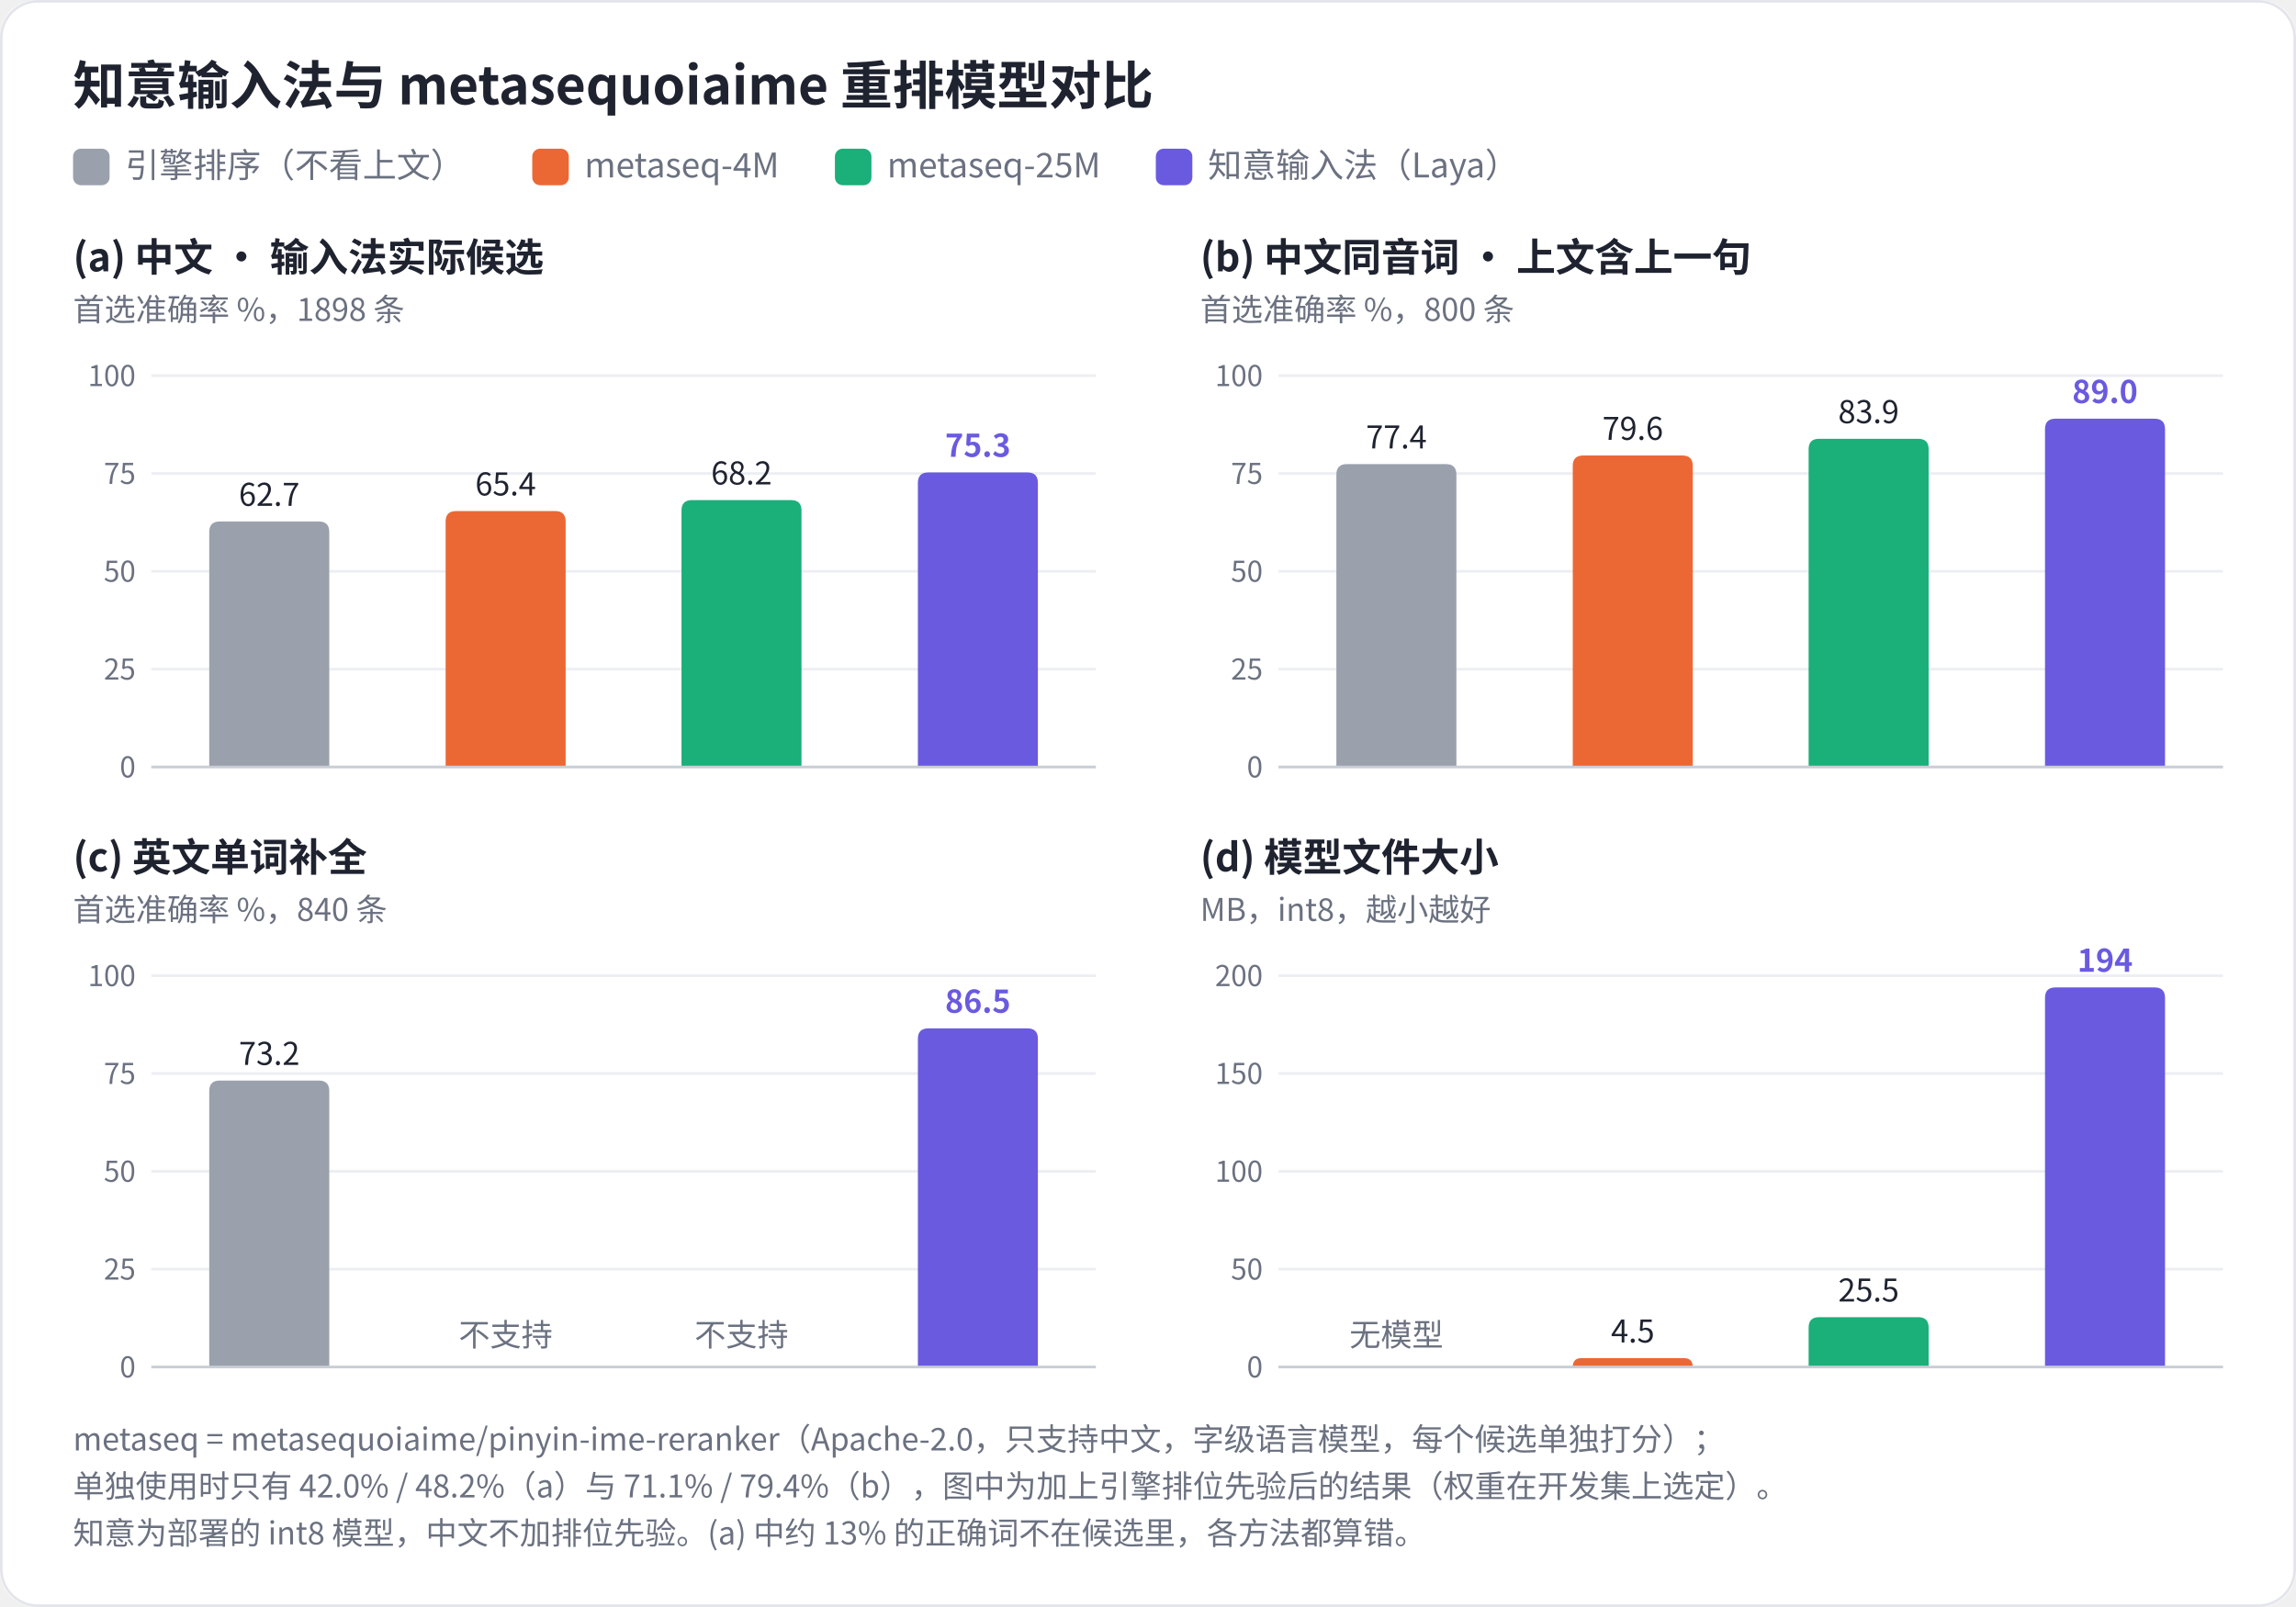
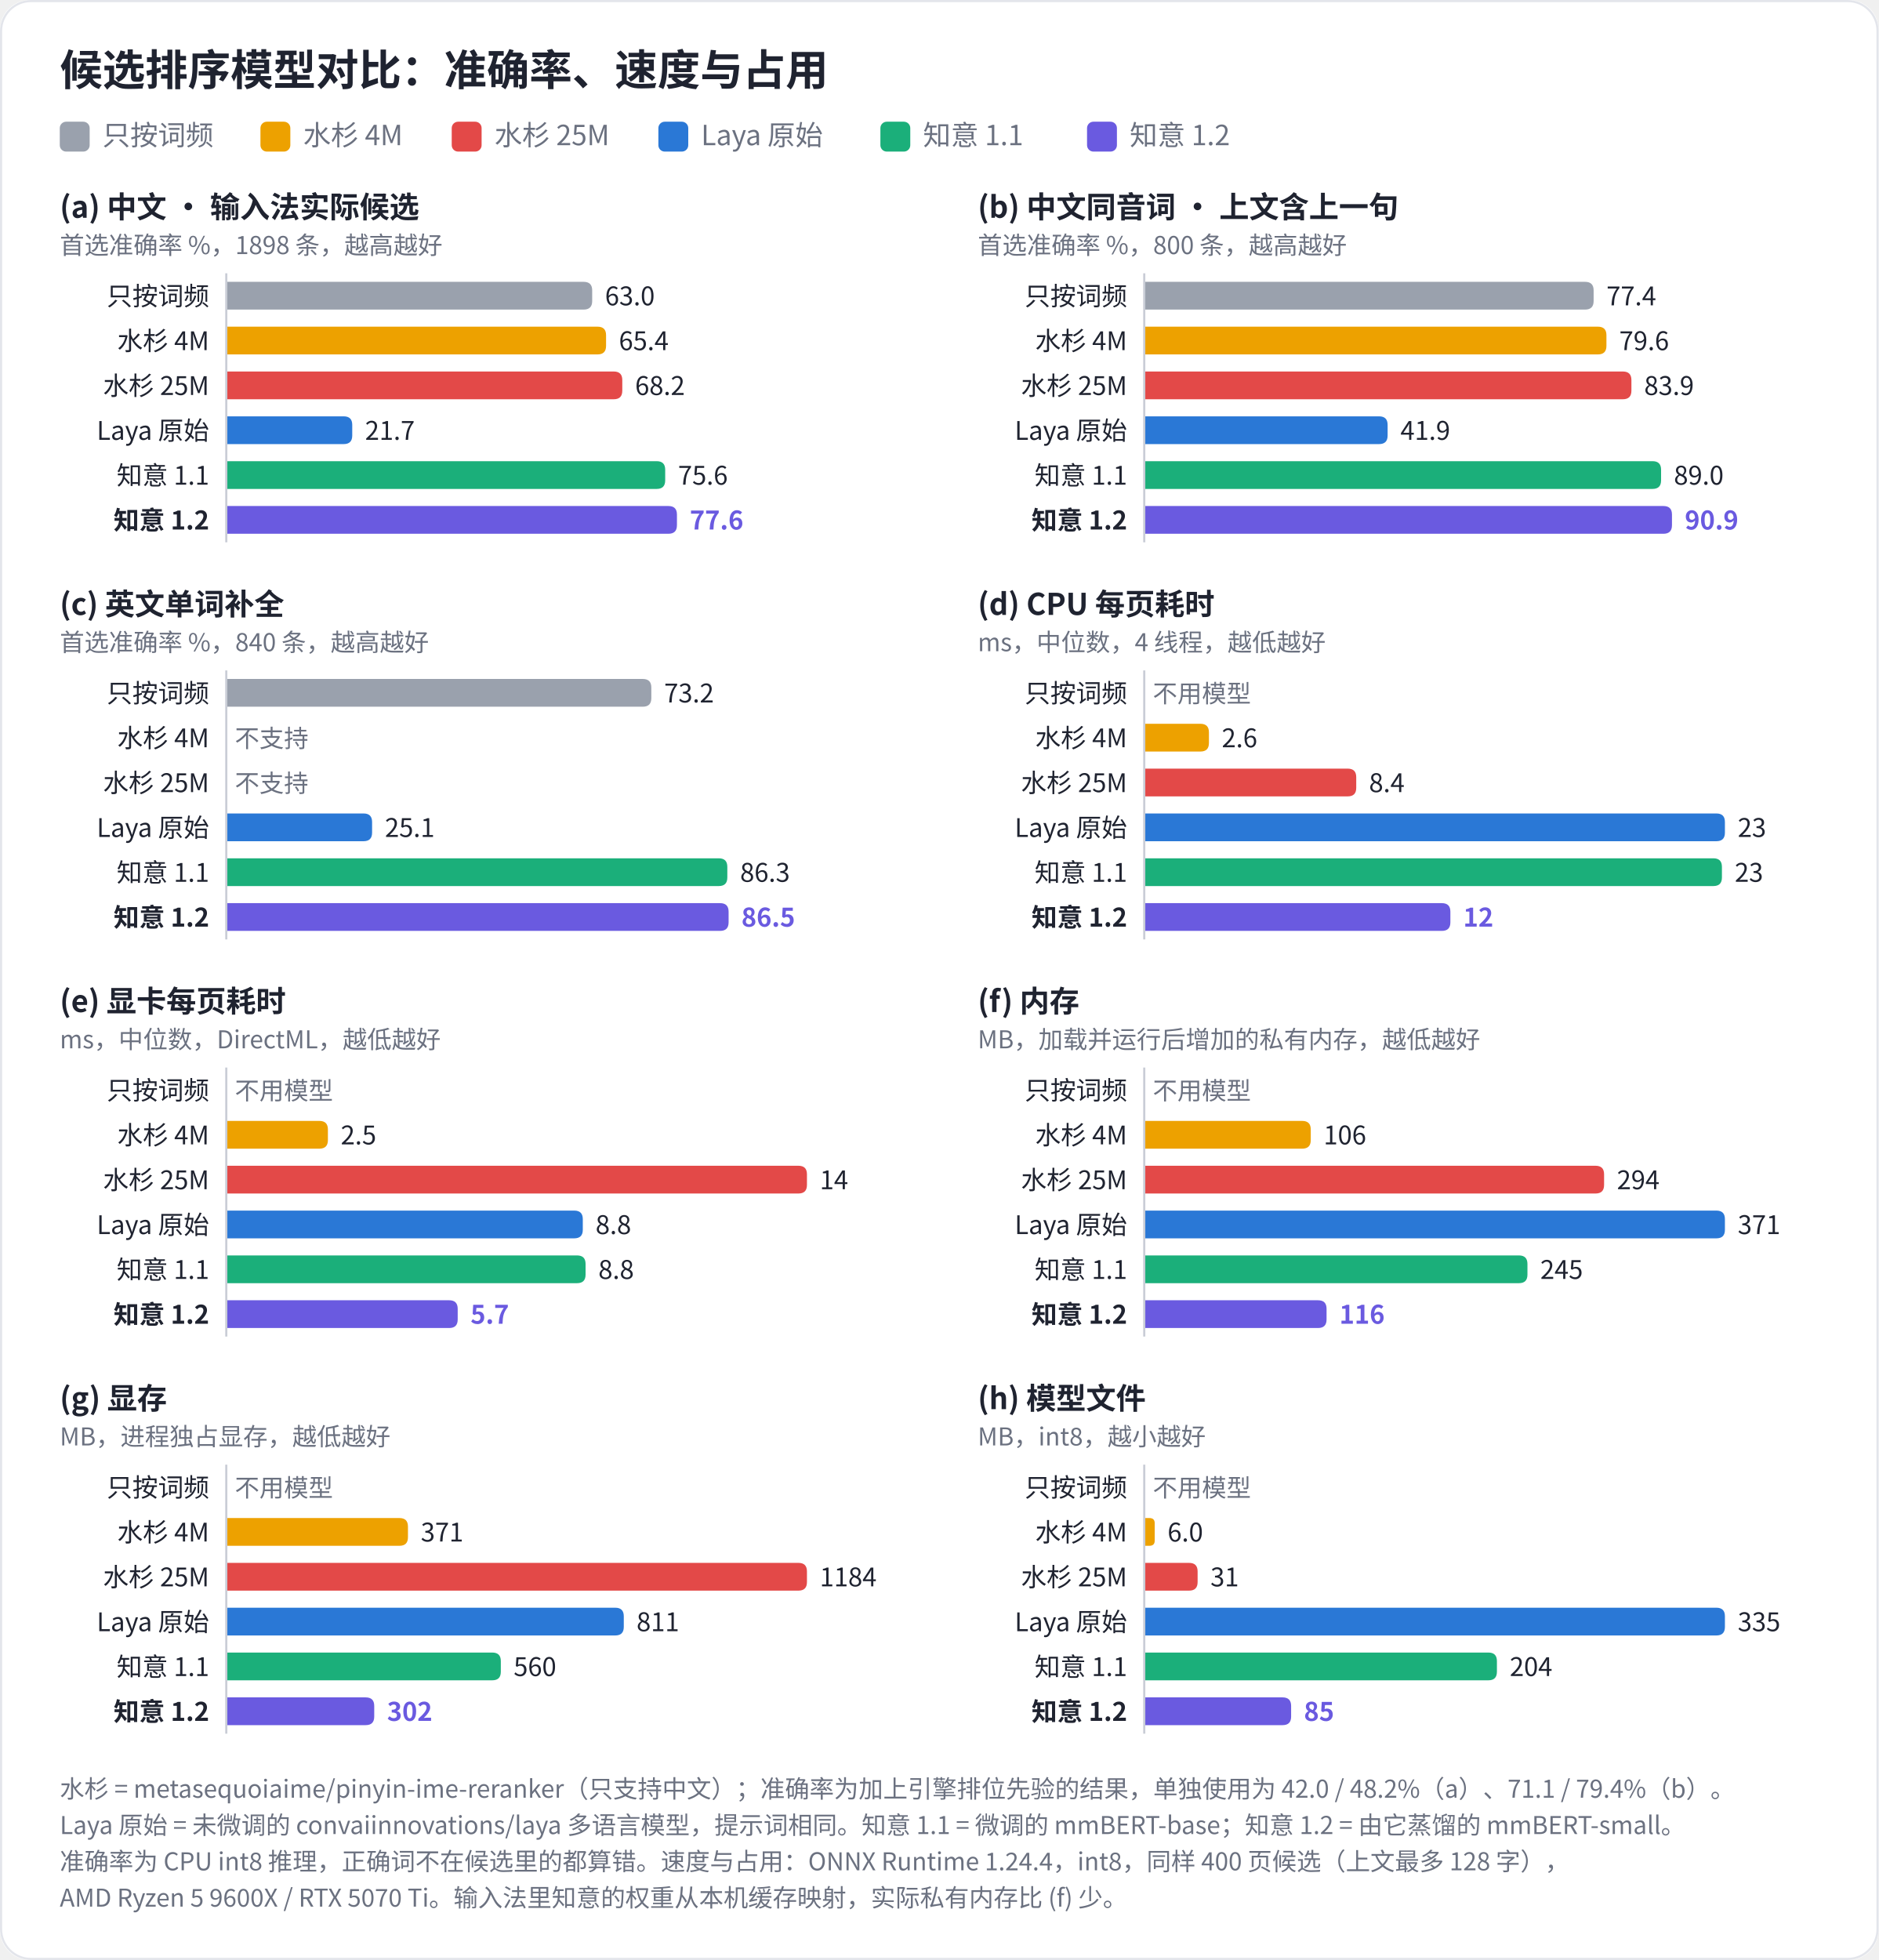
- <svg xmlns="http://www.w3.org/2000/svg" width="880" height="616" viewBox="0 0 880 616" font-family="'Microsoft YaHei','PingFang SC','Noto Sans CJK SC','Segoe UI',sans-serif">
-   <rect width="880" height="616" rx="14" fill="#FFFFFF" />
-   <rect x="0.5" y="0.5" width="879" height="615" rx="14" fill="none" stroke="#E3E5EB" />
-   <text x="28" y="40" font-size="20" font-weight="700" fill="#1F2330">知意输入法与 metasequoiaime 重排模型对比</text>
+ <svg xmlns="http://www.w3.org/2000/svg" width="880" height="918" viewBox="0 0 880 918" font-family="'Microsoft YaHei','PingFang SC','Noto Sans CJK SC','Segoe UI',sans-serif">
+   <rect width="880" height="918" rx="14" fill="#FFFFFF" />
+   <rect x="0.5" y="0.5" width="879" height="917" rx="14" fill="none" stroke="#E3E5EB" />
+   <text x="28" y="40" font-size="20" font-weight="700" fill="#1F2330">候选排序模型对比：准确率、速度与占用</text>
  <rect x="28" y="57" width="14" height="14" rx="3" fill="#9AA1AD" />
-   <text x="48" y="68" font-size="13" fill="#6B7180">引擎排序（不看上文）</text>
-   <rect x="204" y="57" width="14" height="14" rx="3" fill="#EB6834" />
-   <text x="224" y="68" font-size="13" fill="#6B7180">metaseq-4M</text>
-   <rect x="320" y="57" width="14" height="14" rx="3" fill="#1BAF7A" />
-   <text x="340" y="68" font-size="13" fill="#6B7180">metaseq-25M</text>
-   <rect x="443" y="57" width="14" height="14" rx="3" fill="#6A5AE0" />
-   <text x="463" y="68" font-size="13" fill="#6B7180">知意输入法（Laya）</text>
-   <text x="28" y="104" font-size="15" font-weight="700" fill="#1F2330">(a) 中文 · 输入法实际候选</text>
-   <text x="28" y="123" font-size="12" fill="#6B7180">首选准确率 %，1898 条</text>
-   <line x1="58" y1="294.0" x2="420" y2="294.0" stroke="#ECEEF2" />
-   <text x="52" y="298.0" font-size="11" text-anchor="end" fill="#6B7180">0</text>
-   <line x1="58" y1="256.5" x2="420" y2="256.5" stroke="#ECEEF2" />
-   <text x="52" y="260.5" font-size="11" text-anchor="end" fill="#6B7180">25</text>
-   <line x1="58" y1="219.0" x2="420" y2="219.0" stroke="#ECEEF2" />
-   <text x="52" y="223.0" font-size="11" text-anchor="end" fill="#6B7180">50</text>
-   <line x1="58" y1="181.5" x2="420" y2="181.5" stroke="#ECEEF2" />
-   <text x="52" y="185.5" font-size="11" text-anchor="end" fill="#6B7180">75</text>
-   <line x1="58" y1="144.0" x2="420" y2="144.0" stroke="#ECEEF2" />
-   <text x="52" y="148.0" font-size="11" text-anchor="end" fill="#6B7180">100</text>
-   <path d="M80.2,294 V203.9 Q80.2,199.9 84.2,199.9 H122.2 Q126.2,199.9 126.2,203.9 V294 Z" fill="#9AA1AD" />
-   <text x="103.2" y="193.9" font-size="12" text-anchor="middle" font-weight="400" fill="#1F2330">62.7</text>
-   <path d="M170.8,294 V199.9 Q170.8,195.9 174.8,195.9 H212.8 Q216.8,195.9 216.8,199.9 V294 Z" fill="#EB6834" />
-   <text x="193.8" y="189.9" font-size="12" text-anchor="middle" font-weight="400" fill="#1F2330">65.4</text>
-   <path d="M261.2,294 V195.7 Q261.2,191.7 265.2,191.7 H303.2 Q307.2,191.7 307.2,195.7 V294 Z" fill="#1BAF7A" />
-   <text x="284.2" y="185.7" font-size="12" text-anchor="middle" font-weight="400" fill="#1F2330">68.2</text>
-   <path d="M351.8,294 V185.1 Q351.8,181.1 355.8,181.1 H393.8 Q397.8,181.1 397.8,185.1 V294 Z" fill="#6A5AE0" />
-   <text x="374.8" y="175.1" font-size="12" text-anchor="middle" font-weight="700" fill="#6A5AE0">75.3</text>
-   <line x1="58" y1="294" x2="420" y2="294" stroke="#C9CDD6" />
-   <text x="460" y="104" font-size="15" font-weight="700" fill="#1F2330">(b) 中文同音词 · 上文含上一句</text>
-   <text x="460" y="123" font-size="12" fill="#6B7180">首选准确率 %，800 条</text>
-   <line x1="490" y1="294.0" x2="852" y2="294.0" stroke="#ECEEF2" />
-   <text x="484" y="298.0" font-size="11" text-anchor="end" fill="#6B7180">0</text>
-   <line x1="490" y1="256.5" x2="852" y2="256.5" stroke="#ECEEF2" />
-   <text x="484" y="260.5" font-size="11" text-anchor="end" fill="#6B7180">25</text>
-   <line x1="490" y1="219.0" x2="852" y2="219.0" stroke="#ECEEF2" />
-   <text x="484" y="223.0" font-size="11" text-anchor="end" fill="#6B7180">50</text>
-   <line x1="490" y1="181.5" x2="852" y2="181.5" stroke="#ECEEF2" />
-   <text x="484" y="185.5" font-size="11" text-anchor="end" fill="#6B7180">75</text>
-   <line x1="490" y1="144.0" x2="852" y2="144.0" stroke="#ECEEF2" />
-   <text x="484" y="148.0" font-size="11" text-anchor="end" fill="#6B7180">100</text>
-   <path d="M512.2,294 V181.9 Q512.2,177.9 516.2,177.9 H554.2 Q558.2,177.9 558.2,181.9 V294 Z" fill="#9AA1AD" />
-   <text x="535.2" y="171.9" font-size="12" text-anchor="middle" font-weight="400" fill="#1F2330">77.4</text>
-   <path d="M602.8,294 V178.6 Q602.8,174.6 606.8,174.6 H644.8 Q648.8,174.6 648.8,178.6 V294 Z" fill="#EB6834" />
-   <text x="625.8" y="168.6" font-size="12" text-anchor="middle" font-weight="400" fill="#1F2330">79.6</text>
-   <path d="M693.2,294 V172.2 Q693.2,168.2 697.2,168.2 H735.2 Q739.2,168.2 739.2,172.2 V294 Z" fill="#1BAF7A" />
-   <text x="716.2" y="162.2" font-size="12" text-anchor="middle" font-weight="400" fill="#1F2330">83.9</text>
-   <path d="M783.8,294 V164.5 Q783.8,160.5 787.8,160.5 H825.8 Q829.8,160.5 829.8,164.5 V294 Z" fill="#6A5AE0" />
-   <text x="806.8" y="154.5" font-size="12" text-anchor="middle" font-weight="700" fill="#6A5AE0">89.0</text>
-   <line x1="490" y1="294" x2="852" y2="294" stroke="#C9CDD6" />
-   <text x="28" y="334" font-size="15" font-weight="700" fill="#1F2330">(c) 英文单词补全</text>
-   <text x="28" y="353" font-size="12" fill="#6B7180">首选准确率 %，840 条</text>
-   <line x1="58" y1="524.0" x2="420" y2="524.0" stroke="#ECEEF2" />
-   <text x="52" y="528.0" font-size="11" text-anchor="end" fill="#6B7180">0</text>
-   <line x1="58" y1="486.5" x2="420" y2="486.5" stroke="#ECEEF2" />
-   <text x="52" y="490.5" font-size="11" text-anchor="end" fill="#6B7180">25</text>
-   <line x1="58" y1="449.0" x2="420" y2="449.0" stroke="#ECEEF2" />
-   <text x="52" y="453.0" font-size="11" text-anchor="end" fill="#6B7180">50</text>
-   <line x1="58" y1="411.5" x2="420" y2="411.5" stroke="#ECEEF2" />
-   <text x="52" y="415.5" font-size="11" text-anchor="end" fill="#6B7180">75</text>
-   <line x1="58" y1="374.0" x2="420" y2="374.0" stroke="#ECEEF2" />
-   <text x="52" y="378.0" font-size="11" text-anchor="end" fill="#6B7180">100</text>
-   <path d="M80.2,524 V418.2 Q80.2,414.2 84.2,414.2 H122.2 Q126.2,414.2 126.2,418.2 V524 Z" fill="#9AA1AD" />
-   <text x="103.2" y="408.2" font-size="12" text-anchor="middle" font-weight="400" fill="#1F2330">73.2</text>
-   <text x="193.8" y="516" font-size="12" text-anchor="middle" fill="#6B7180">不支持</text>
-   <text x="284.2" y="516" font-size="12" text-anchor="middle" fill="#6B7180">不支持</text>
-   <path d="M351.8,524 V398.2 Q351.8,394.2 355.8,394.2 H393.8 Q397.8,394.2 397.8,398.2 V524 Z" fill="#6A5AE0" />
-   <text x="374.8" y="388.2" font-size="12" text-anchor="middle" font-weight="700" fill="#6A5AE0">86.5</text>
-   <line x1="58" y1="524" x2="420" y2="524" stroke="#C9CDD6" />
-   <text x="460" y="334" font-size="15" font-weight="700" fill="#1F2330">(d) 模型文件大小</text>
-   <text x="460" y="353" font-size="12" fill="#6B7180">MB，int8，越小越好</text>
-   <line x1="490" y1="524.0" x2="852" y2="524.0" stroke="#ECEEF2" />
-   <text x="484" y="528.0" font-size="11" text-anchor="end" fill="#6B7180">0</text>
-   <line x1="490" y1="486.5" x2="852" y2="486.5" stroke="#ECEEF2" />
-   <text x="484" y="490.5" font-size="11" text-anchor="end" fill="#6B7180">50</text>
-   <line x1="490" y1="449.0" x2="852" y2="449.0" stroke="#ECEEF2" />
-   <text x="484" y="453.0" font-size="11" text-anchor="end" fill="#6B7180">100</text>
-   <line x1="490" y1="411.5" x2="852" y2="411.5" stroke="#ECEEF2" />
-   <text x="484" y="415.5" font-size="11" text-anchor="end" fill="#6B7180">150</text>
-   <line x1="490" y1="374.0" x2="852" y2="374.0" stroke="#ECEEF2" />
-   <text x="484" y="378.0" font-size="11" text-anchor="end" fill="#6B7180">200</text>
-   <text x="535.2" y="516" font-size="12" text-anchor="middle" fill="#6B7180">无模型</text>
-   <path d="M602.8,524 V524.0 Q602.8,520.6 606.1,520.6 H645.4 Q648.8,520.6 648.8,524.0 V524 Z" fill="#EB6834" />
-   <text x="625.8" y="514.6" font-size="12" text-anchor="middle" font-weight="400" fill="#1F2330">4.5</text>
-   <path d="M693.2,524 V508.9 Q693.2,504.9 697.2,504.9 H735.2 Q739.2,504.9 739.2,508.9 V524 Z" fill="#1BAF7A" />
-   <text x="716.2" y="498.9" font-size="12" text-anchor="middle" font-weight="400" fill="#1F2330">25.5</text>
-   <path d="M783.8,524 V382.5 Q783.8,378.5 787.8,378.5 H825.8 Q829.8,378.5 829.8,382.5 V524 Z" fill="#6A5AE0" />
-   <text x="806.8" y="372.5" font-size="12" text-anchor="middle" font-weight="700" fill="#6A5AE0">194</text>
-   <line x1="490" y1="524" x2="852" y2="524" stroke="#C9CDD6" />
-   <text x="28" y="556" font-size="12" fill="#6B7180">metaseq = metasequoiaime/pinyin-ime-reranker（Apache-2.0，只支持中文，字级语言模型，每个候选单独打分）；</text>
-   <text x="28" y="574" font-size="12" fill="#6B7180">单独使用时只有 42.0% / 48.2%（a）与 71.1% / 79.4%（b），图中为加上引擎排位先验后的结果（权重在开发集上选定）。</text>
-   <text x="28" y="592" font-size="12" fill="#6B7180">知意为部署的 int8 模型，中文不加排位先验。(a) 中约 13% 的正确词不在候选里，各方法都算错。</text>
+   <text x="48" y="68" font-size="13" fill="#6B7180">只按词频</text>
+   <rect x="122" y="57" width="14" height="14" rx="3" fill="#EDA100" />
+   <text x="142" y="68" font-size="13" fill="#6B7180">水杉 4M</text>
+   <rect x="211.6" y="57" width="14" height="14" rx="3" fill="#E34948" />
+   <text x="231.6" y="68" font-size="13" fill="#6B7180">水杉 25M</text>
+   <rect x="308.4" y="57" width="14" height="14" rx="3" fill="#2A78D6" />
+   <text x="328.4" y="68" font-size="13" fill="#6B7180">Laya 原始</text>
+   <rect x="412.4" y="57" width="14" height="14" rx="3" fill="#1BAF7A" />
+   <text x="432.4" y="68" font-size="13" fill="#6B7180">知意 1.1</text>
+   <rect x="509.2" y="57" width="14" height="14" rx="3" fill="#6A5AE0" />
+   <text x="529.2" y="68" font-size="13" fill="#6B7180">知意 1.2</text>
+   <text x="28" y="102" font-size="14" font-weight="700" fill="#1F2330">(a) 中文 · 输入法实际候选</text>
+   <text x="28" y="119" font-size="11.5" fill="#6B7180">首选准确率 %，1898 条，越高越好</text>
+   <text x="98" y="143" font-size="12" text-anchor="end" font-weight="400" fill="#1F2330">只按词频</text>
+   <path d="M106,132 H273.4 Q277.4,132 277.4,136.0 V141.0 Q277.4,145 273.4,145 H106 Z" fill="#9AA1AD" />
+   <text x="283.4" y="143" font-size="12" font-weight="400" fill="#1F2330">63.0</text>
+   <text x="98" y="164" font-size="12" text-anchor="end" font-weight="400" fill="#1F2330">水杉 4M</text>
+   <path d="M106,153 H279.9 Q283.9,153 283.9,157.0 V162.0 Q283.9,166 279.9,166 H106 Z" fill="#EDA100" />
+   <text x="289.9" y="164" font-size="12" font-weight="400" fill="#1F2330">65.4</text>
+   <text x="98" y="185" font-size="12" text-anchor="end" font-weight="400" fill="#1F2330">水杉 25M</text>
+   <path d="M106,174 H287.5 Q291.5,174 291.5,178.0 V183.0 Q291.5,187 287.5,187 H106 Z" fill="#E34948" />
+   <text x="297.5" y="185" font-size="12" font-weight="400" fill="#1F2330">68.2</text>
+   <text x="98" y="206" font-size="12" text-anchor="end" font-weight="400" fill="#1F2330">Laya 原始</text>
+   <path d="M106,195 H161.0 Q165.0,195 165.0,199.0 V204.0 Q165.0,208 161.0,208 H106 Z" fill="#2A78D6" />
+   <text x="171.0" y="206" font-size="12" font-weight="400" fill="#1F2330">21.7</text>
+   <text x="98" y="227" font-size="12" text-anchor="end" font-weight="400" fill="#1F2330">知意 1.1</text>
+   <path d="M106,216 H307.6 Q311.6,216 311.6,220.0 V225.0 Q311.6,229 307.6,229 H106 Z" fill="#1BAF7A" />
+   <text x="317.6" y="227" font-size="12" font-weight="400" fill="#1F2330">75.6</text>
+   <text x="98" y="248" font-size="12" text-anchor="end" font-weight="700" fill="#1F2330">知意 1.2</text>
+   <path d="M106,237 H313.1 Q317.1,237 317.1,241.0 V246.0 Q317.1,250 313.1,250 H106 Z" fill="#6A5AE0" />
+   <text x="323.1" y="248" font-size="12" font-weight="700" fill="#6A5AE0">77.6</text>
+   <line x1="106" y1="128" x2="106" y2="254" stroke="#C9CDD6" />
+   <text x="458" y="102" font-size="14" font-weight="700" fill="#1F2330">(b) 中文同音词 · 上文含上一句</text>
+   <text x="458" y="119" font-size="11.5" fill="#6B7180">首选准确率 %，800 条，越高越好</text>
+   <text x="528" y="143" font-size="12" text-anchor="end" font-weight="400" fill="#1F2330">只按词频</text>
+   <path d="M536,132 H742.5 Q746.5,132 746.5,136.0 V141.0 Q746.5,145 742.5,145 H536 Z" fill="#9AA1AD" />
+   <text x="752.5" y="143" font-size="12" font-weight="400" fill="#1F2330">77.4</text>
+   <text x="528" y="164" font-size="12" text-anchor="end" font-weight="400" fill="#1F2330">水杉 4M</text>
+   <path d="M536,153 H748.5 Q752.5,153 752.5,157.0 V162.0 Q752.5,166 748.5,166 H536 Z" fill="#EDA100" />
+   <text x="758.5" y="164" font-size="12" font-weight="400" fill="#1F2330">79.6</text>
+   <text x="528" y="185" font-size="12" text-anchor="end" font-weight="400" fill="#1F2330">水杉 25M</text>
+   <path d="M536,174 H760.2 Q764.2,174 764.2,178.0 V183.0 Q764.2,187 760.2,187 H536 Z" fill="#E34948" />
+   <text x="770.2" y="185" font-size="12" font-weight="400" fill="#1F2330">83.9</text>
+   <text x="528" y="206" font-size="12" text-anchor="end" font-weight="400" fill="#1F2330">Laya 原始</text>
+   <path d="M536,195 H646.0 Q650.0,195 650.0,199.0 V204.0 Q650.0,208 646.0,208 H536 Z" fill="#2A78D6" />
+   <text x="656.0" y="206" font-size="12" font-weight="400" fill="#1F2330">41.9</text>
+   <text x="528" y="227" font-size="12" text-anchor="end" font-weight="400" fill="#1F2330">知意 1.1</text>
+   <path d="M536,216 H774.1 Q778.1,216 778.1,220.0 V225.0 Q778.1,229 774.1,229 H536 Z" fill="#1BAF7A" />
+   <text x="784.1" y="227" font-size="12" font-weight="400" fill="#1F2330">89.0</text>
+   <text x="528" y="248" font-size="12" text-anchor="end" font-weight="700" fill="#1F2330">知意 1.2</text>
+   <path d="M536,237 H779.2 Q783.2,237 783.2,241.0 V246.0 Q783.2,250 779.2,250 H536 Z" fill="#6A5AE0" />
+   <text x="789.2" y="248" font-size="12" font-weight="700" fill="#6A5AE0">90.9</text>
+   <line x1="536" y1="128" x2="536" y2="254" stroke="#C9CDD6" />
+   <text x="28" y="288" font-size="14" font-weight="700" fill="#1F2330">(c) 英文单词补全</text>
+   <text x="28" y="305" font-size="11.5" fill="#6B7180">首选准确率 %，840 条，越高越好</text>
+   <text x="98" y="329" font-size="12" text-anchor="end" font-weight="400" fill="#1F2330">只按词频</text>
+   <path d="M106,318 H301.1 Q305.1,318 305.1,322.0 V327.0 Q305.1,331 301.1,331 H106 Z" fill="#9AA1AD" />
+   <text x="311.1" y="329" font-size="12" font-weight="400" fill="#1F2330">73.2</text>
+   <text x="98" y="350" font-size="12" text-anchor="end" font-weight="400" fill="#1F2330">水杉 4M</text>
+   <text x="110" y="350" font-size="11.5" fill="#6B7180">不支持</text>
+   <text x="98" y="371" font-size="12" text-anchor="end" font-weight="400" fill="#1F2330">水杉 25M</text>
+   <text x="110" y="371" font-size="11.5" fill="#6B7180">不支持</text>
+   <text x="98" y="392" font-size="12" text-anchor="end" font-weight="400" fill="#1F2330">Laya 原始</text>
+   <path d="M106,381 H170.3 Q174.3,381 174.3,385.0 V390.0 Q174.3,394 170.3,394 H106 Z" fill="#2A78D6" />
+   <text x="180.3" y="392" font-size="12" font-weight="400" fill="#1F2330">25.1</text>
+   <text x="98" y="413" font-size="12" text-anchor="end" font-weight="400" fill="#1F2330">知意 1.1</text>
+   <path d="M106,402 H336.7 Q340.7,402 340.7,406.0 V411.0 Q340.7,415 336.7,415 H106 Z" fill="#1BAF7A" />
+   <text x="346.7" y="413" font-size="12" font-weight="400" fill="#1F2330">86.3</text>
+   <text x="98" y="434" font-size="12" text-anchor="end" font-weight="700" fill="#1F2330">知意 1.2</text>
+   <path d="M106,423 H337.3 Q341.3,423 341.3,427.0 V432.0 Q341.3,436 337.3,436 H106 Z" fill="#6A5AE0" />
+   <text x="347.3" y="434" font-size="12" font-weight="700" fill="#6A5AE0">86.5</text>
+   <line x1="106" y1="314" x2="106" y2="440" stroke="#C9CDD6" />
+   <text x="458" y="288" font-size="14" font-weight="700" fill="#1F2330">(d) CPU 每页耗时</text>
+   <text x="458" y="305" font-size="11.5" fill="#6B7180">ms，中位数，4 线程，越低越好</text>
+   <text x="528" y="329" font-size="12" text-anchor="end" font-weight="400" fill="#1F2330">只按词频</text>
+   <text x="540" y="329" font-size="11.5" fill="#6B7180">不用模型</text>
+   <text x="528" y="350" font-size="12" text-anchor="end" font-weight="400" fill="#1F2330">水杉 4M</text>
+   <path d="M536,339 H562.3 Q566.3,339 566.3,343.0 V348.0 Q566.3,352 562.3,352 H536 Z" fill="#EDA100" />
+   <text x="572.3" y="350" font-size="12" font-weight="400" fill="#1F2330">2.6</text>
+   <text x="528" y="371" font-size="12" text-anchor="end" font-weight="400" fill="#1F2330">水杉 25M</text>
+   <path d="M536,360 H631.3 Q635.3,360 635.3,364.0 V369.0 Q635.3,373 631.3,373 H536 Z" fill="#E34948" />
+   <text x="641.3" y="371" font-size="12" font-weight="400" fill="#1F2330">8.4</text>
+   <text x="528" y="392" font-size="12" text-anchor="end" font-weight="400" fill="#1F2330">Laya 原始</text>
+   <path d="M536,381 H804.0 Q808.0,381 808.0,385.0 V390.0 Q808.0,394 804.0,394 H536 Z" fill="#2A78D6" />
+   <text x="814.0" y="392" font-size="12" font-weight="400" fill="#1F2330">23</text>
+   <text x="528" y="413" font-size="12" text-anchor="end" font-weight="400" fill="#1F2330">知意 1.1</text>
+   <path d="M536,402 H802.6 Q806.6,402 806.6,406.0 V411.0 Q806.6,415 802.6,415 H536 Z" fill="#1BAF7A" />
+   <text x="812.6" y="413" font-size="12" font-weight="400" fill="#1F2330">23</text>
+   <text x="528" y="434" font-size="12" text-anchor="end" font-weight="700" fill="#1F2330">知意 1.2</text>
+   <path d="M536,423 H675.4 Q679.4,423 679.4,427.0 V432.0 Q679.4,436 675.4,436 H536 Z" fill="#6A5AE0" />
+   <text x="685.4" y="434" font-size="12" font-weight="700" fill="#6A5AE0">12</text>
+   <line x1="536" y1="314" x2="536" y2="440" stroke="#C9CDD6" />
+   <text x="28" y="474" font-size="14" font-weight="700" fill="#1F2330">(e) 显卡每页耗时</text>
+   <text x="28" y="491" font-size="11.5" fill="#6B7180">ms，中位数，DirectML，越低越好</text>
+   <text x="98" y="515" font-size="12" text-anchor="end" font-weight="400" fill="#1F2330">只按词频</text>
+   <text x="110" y="515" font-size="11.5" fill="#6B7180">不用模型</text>
+   <text x="98" y="536" font-size="12" text-anchor="end" font-weight="400" fill="#1F2330">水杉 4M</text>
+   <path d="M106,525 H149.6 Q153.6,525 153.6,529.0 V534.0 Q153.6,538 149.6,538 H106 Z" fill="#EDA100" />
+   <text x="159.6" y="536" font-size="12" font-weight="400" fill="#1F2330">2.5</text>
+   <text x="98" y="557" font-size="12" text-anchor="end" font-weight="400" fill="#1F2330">水杉 25M</text>
+   <path d="M106,546 H374.0 Q378.0,546 378.0,550.0 V555.0 Q378.0,559 374.0,559 H106 Z" fill="#E34948" />
+   <text x="384.0" y="557" font-size="12" font-weight="400" fill="#1F2330">14</text>
+   <text x="98" y="578" font-size="12" text-anchor="end" font-weight="400" fill="#1F2330">Laya 原始</text>
+   <path d="M106,567 H269.0 Q273.0,567 273.0,571.0 V576.0 Q273.0,580 269.0,580 H106 Z" fill="#2A78D6" />
+   <text x="279.0" y="578" font-size="12" font-weight="400" fill="#1F2330">8.8</text>
+   <text x="98" y="599" font-size="12" text-anchor="end" font-weight="400" fill="#1F2330">知意 1.1</text>
+   <path d="M106,588 H270.3 Q274.3,588 274.3,592.0 V597.0 Q274.3,601 270.3,601 H106 Z" fill="#1BAF7A" />
+   <text x="280.3" y="599" font-size="12" font-weight="400" fill="#1F2330">8.8</text>
+   <text x="98" y="620" font-size="12" text-anchor="end" font-weight="700" fill="#1F2330">知意 1.2</text>
+   <path d="M106,609 H210.4 Q214.4,609 214.4,613.0 V618.0 Q214.4,622 210.4,622 H106 Z" fill="#6A5AE0" />
+   <text x="220.4" y="620" font-size="12" font-weight="700" fill="#6A5AE0">5.7</text>
+   <line x1="106" y1="500" x2="106" y2="626" stroke="#C9CDD6" />
+   <text x="458" y="474" font-size="14" font-weight="700" fill="#1F2330">(f) 内存</text>
+   <text x="458" y="491" font-size="11.5" fill="#6B7180">MB，加载并运行后增加的私有内存，越低越好</text>
+   <text x="528" y="515" font-size="12" text-anchor="end" font-weight="400" fill="#1F2330">只按词频</text>
+   <text x="540" y="515" font-size="11.5" fill="#6B7180">不用模型</text>
+   <text x="528" y="536" font-size="12" text-anchor="end" font-weight="400" fill="#1F2330">水杉 4M</text>
+   <path d="M536,525 H610.0 Q614.0,525 614.0,529.0 V534.0 Q614.0,538 610.0,538 H536 Z" fill="#EDA100" />
+   <text x="620.0" y="536" font-size="12" font-weight="400" fill="#1F2330">106</text>
+   <text x="528" y="557" font-size="12" text-anchor="end" font-weight="400" fill="#1F2330">水杉 25M</text>
+   <path d="M536,546 H747.4 Q751.4,546 751.4,550.0 V555.0 Q751.4,559 747.4,559 H536 Z" fill="#E34948" />
+   <text x="757.4" y="557" font-size="12" font-weight="400" fill="#1F2330">294</text>
+   <text x="528" y="578" font-size="12" text-anchor="end" font-weight="400" fill="#1F2330">Laya 原始</text>
+   <path d="M536,567 H804.0 Q808.0,567 808.0,571.0 V576.0 Q808.0,580 804.0,580 H536 Z" fill="#2A78D6" />
+   <text x="814.0" y="578" font-size="12" font-weight="400" fill="#1F2330">371</text>
+   <text x="528" y="599" font-size="12" text-anchor="end" font-weight="400" fill="#1F2330">知意 1.1</text>
+   <path d="M536,588 H711.5 Q715.5,588 715.5,592.0 V597.0 Q715.5,601 711.5,601 H536 Z" fill="#1BAF7A" />
+   <text x="721.5" y="599" font-size="12" font-weight="400" fill="#1F2330">245</text>
+   <text x="528" y="620" font-size="12" text-anchor="end" font-weight="700" fill="#1F2330">知意 1.2</text>
+   <path d="M536,609 H617.4 Q621.4,609 621.4,613.0 V618.0 Q621.4,622 617.4,622 H536 Z" fill="#6A5AE0" />
+   <text x="627.4" y="620" font-size="12" font-weight="700" fill="#6A5AE0">116</text>
+   <line x1="536" y1="500" x2="536" y2="626" stroke="#C9CDD6" />
+   <text x="28" y="660" font-size="14" font-weight="700" fill="#1F2330">(g) 显存</text>
+   <text x="28" y="677" font-size="11.5" fill="#6B7180">MB，进程独占显存，越低越好</text>
+   <text x="98" y="701" font-size="12" text-anchor="end" font-weight="400" fill="#1F2330">只按词频</text>
+   <text x="110" y="701" font-size="11.5" fill="#6B7180">不用模型</text>
+   <text x="98" y="722" font-size="12" text-anchor="end" font-weight="400" fill="#1F2330">水杉 4M</text>
+   <path d="M106,711 H187.1 Q191.1,711 191.1,715.0 V720.0 Q191.1,724 187.1,724 H106 Z" fill="#EDA100" />
+   <text x="197.1" y="722" font-size="12" font-weight="400" fill="#1F2330">371</text>
+   <text x="98" y="743" font-size="12" text-anchor="end" font-weight="400" fill="#1F2330">水杉 25M</text>
+   <path d="M106,732 H374.0 Q378.0,732 378.0,736.0 V741.0 Q378.0,745 374.0,745 H106 Z" fill="#E34948" />
+   <text x="384.0" y="743" font-size="12" font-weight="400" fill="#1F2330">1184</text>
+   <text x="98" y="764" font-size="12" text-anchor="end" font-weight="400" fill="#1F2330">Laya 原始</text>
+   <path d="M106,753 H288.2 Q292.2,753 292.2,757.0 V762.0 Q292.2,766 288.2,766 H106 Z" fill="#2A78D6" />
+   <text x="298.2" y="764" font-size="12" font-weight="400" fill="#1F2330">811</text>
+   <text x="98" y="785" font-size="12" text-anchor="end" font-weight="400" fill="#1F2330">知意 1.1</text>
+   <path d="M106,774 H230.6 Q234.6,774 234.6,778.0 V783.0 Q234.6,787 230.6,787 H106 Z" fill="#1BAF7A" />
+   <text x="240.6" y="785" font-size="12" font-weight="400" fill="#1F2330">560</text>
+   <text x="98" y="806" font-size="12" text-anchor="end" font-weight="700" fill="#1F2330">知意 1.2</text>
+   <path d="M106,795 H171.3 Q175.3,795 175.3,799.0 V804.0 Q175.3,808 171.3,808 H106 Z" fill="#6A5AE0" />
+   <text x="181.3" y="806" font-size="12" font-weight="700" fill="#6A5AE0">302</text>
+   <line x1="106" y1="686" x2="106" y2="812" stroke="#C9CDD6" />
+   <text x="458" y="660" font-size="14" font-weight="700" fill="#1F2330">(h) 模型文件</text>
+   <text x="458" y="677" font-size="11.5" fill="#6B7180">MB，int8，越小越好</text>
+   <text x="528" y="701" font-size="12" text-anchor="end" font-weight="400" fill="#1F2330">只按词频</text>
+   <text x="540" y="701" font-size="11.5" fill="#6B7180">不用模型</text>
+   <text x="528" y="722" font-size="12" text-anchor="end" font-weight="400" fill="#1F2330">水杉 4M</text>
+   <path d="M536,711 H538.4 Q540.9,711 540.9,713.4 V721.6 Q540.9,724 538.4,724 H536 Z" fill="#EDA100" />
+   <text x="546.9" y="722" font-size="12" font-weight="400" fill="#1F2330">6.0</text>
+   <text x="528" y="743" font-size="12" text-anchor="end" font-weight="400" fill="#1F2330">水杉 25M</text>
+   <path d="M536,732 H557.0 Q561.0,732 561.0,736.0 V741.0 Q561.0,745 557.0,745 H536 Z" fill="#E34948" />
+   <text x="567.0" y="743" font-size="12" font-weight="400" fill="#1F2330">31</text>
+   <text x="528" y="764" font-size="12" text-anchor="end" font-weight="400" fill="#1F2330">Laya 原始</text>
+   <path d="M536,753 H804.0 Q808.0,753 808.0,757.0 V762.0 Q808.0,766 804.0,766 H536 Z" fill="#2A78D6" />
+   <text x="814.0" y="764" font-size="12" font-weight="400" fill="#1F2330">335</text>
+   <text x="528" y="785" font-size="12" text-anchor="end" font-weight="400" fill="#1F2330">知意 1.1</text>
+   <path d="M536,774 H697.2 Q701.2,774 701.2,778.0 V783.0 Q701.2,787 697.2,787 H536 Z" fill="#1BAF7A" />
+   <text x="707.2" y="785" font-size="12" font-weight="400" fill="#1F2330">204</text>
+   <text x="528" y="806" font-size="12" text-anchor="end" font-weight="700" fill="#1F2330">知意 1.2</text>
+   <path d="M536,795 H600.8 Q604.8,795 604.8,799.0 V804.0 Q604.8,808 600.8,808 H536 Z" fill="#6A5AE0" />
+   <text x="610.8" y="806" font-size="12" font-weight="700" fill="#6A5AE0">85</text>
+   <line x1="536" y1="686" x2="536" y2="812" stroke="#C9CDD6" />
+   <text x="28" y="842" font-size="11.5" fill="#6B7180">水杉 = metasequoiaime/pinyin-ime-reranker（只支持中文）；准确率为加上引擎排位先验的结果，单独使用为 42.0 / 48.2%（a）、71.1 / 79.4%（b）。</text>
+   <text x="28" y="859" font-size="11.5" fill="#6B7180">Laya 原始 = 未微调的 convaiinnovations/laya 多语言模型，提示词相同。知意 1.1 = 微调的 mmBERT-base；知意 1.2 = 由它蒸馏的 mmBERT-small。</text>
+   <text x="28" y="876" font-size="11.5" fill="#6B7180">准确率为 CPU int8 推理，正确词不在候选里的都算错。速度与占用：ONNX Runtime 1.24.4，int8，同样 400 页候选（上文最多 128 字），</text>
+   <text x="28" y="893" font-size="11.5" fill="#6B7180">AMD Ryzen 5 9600X / RTX 5070 Ti。输入法里知意的权重从本机缓存映射，实际私有内存比 (f) 少。</text>
</svg>
